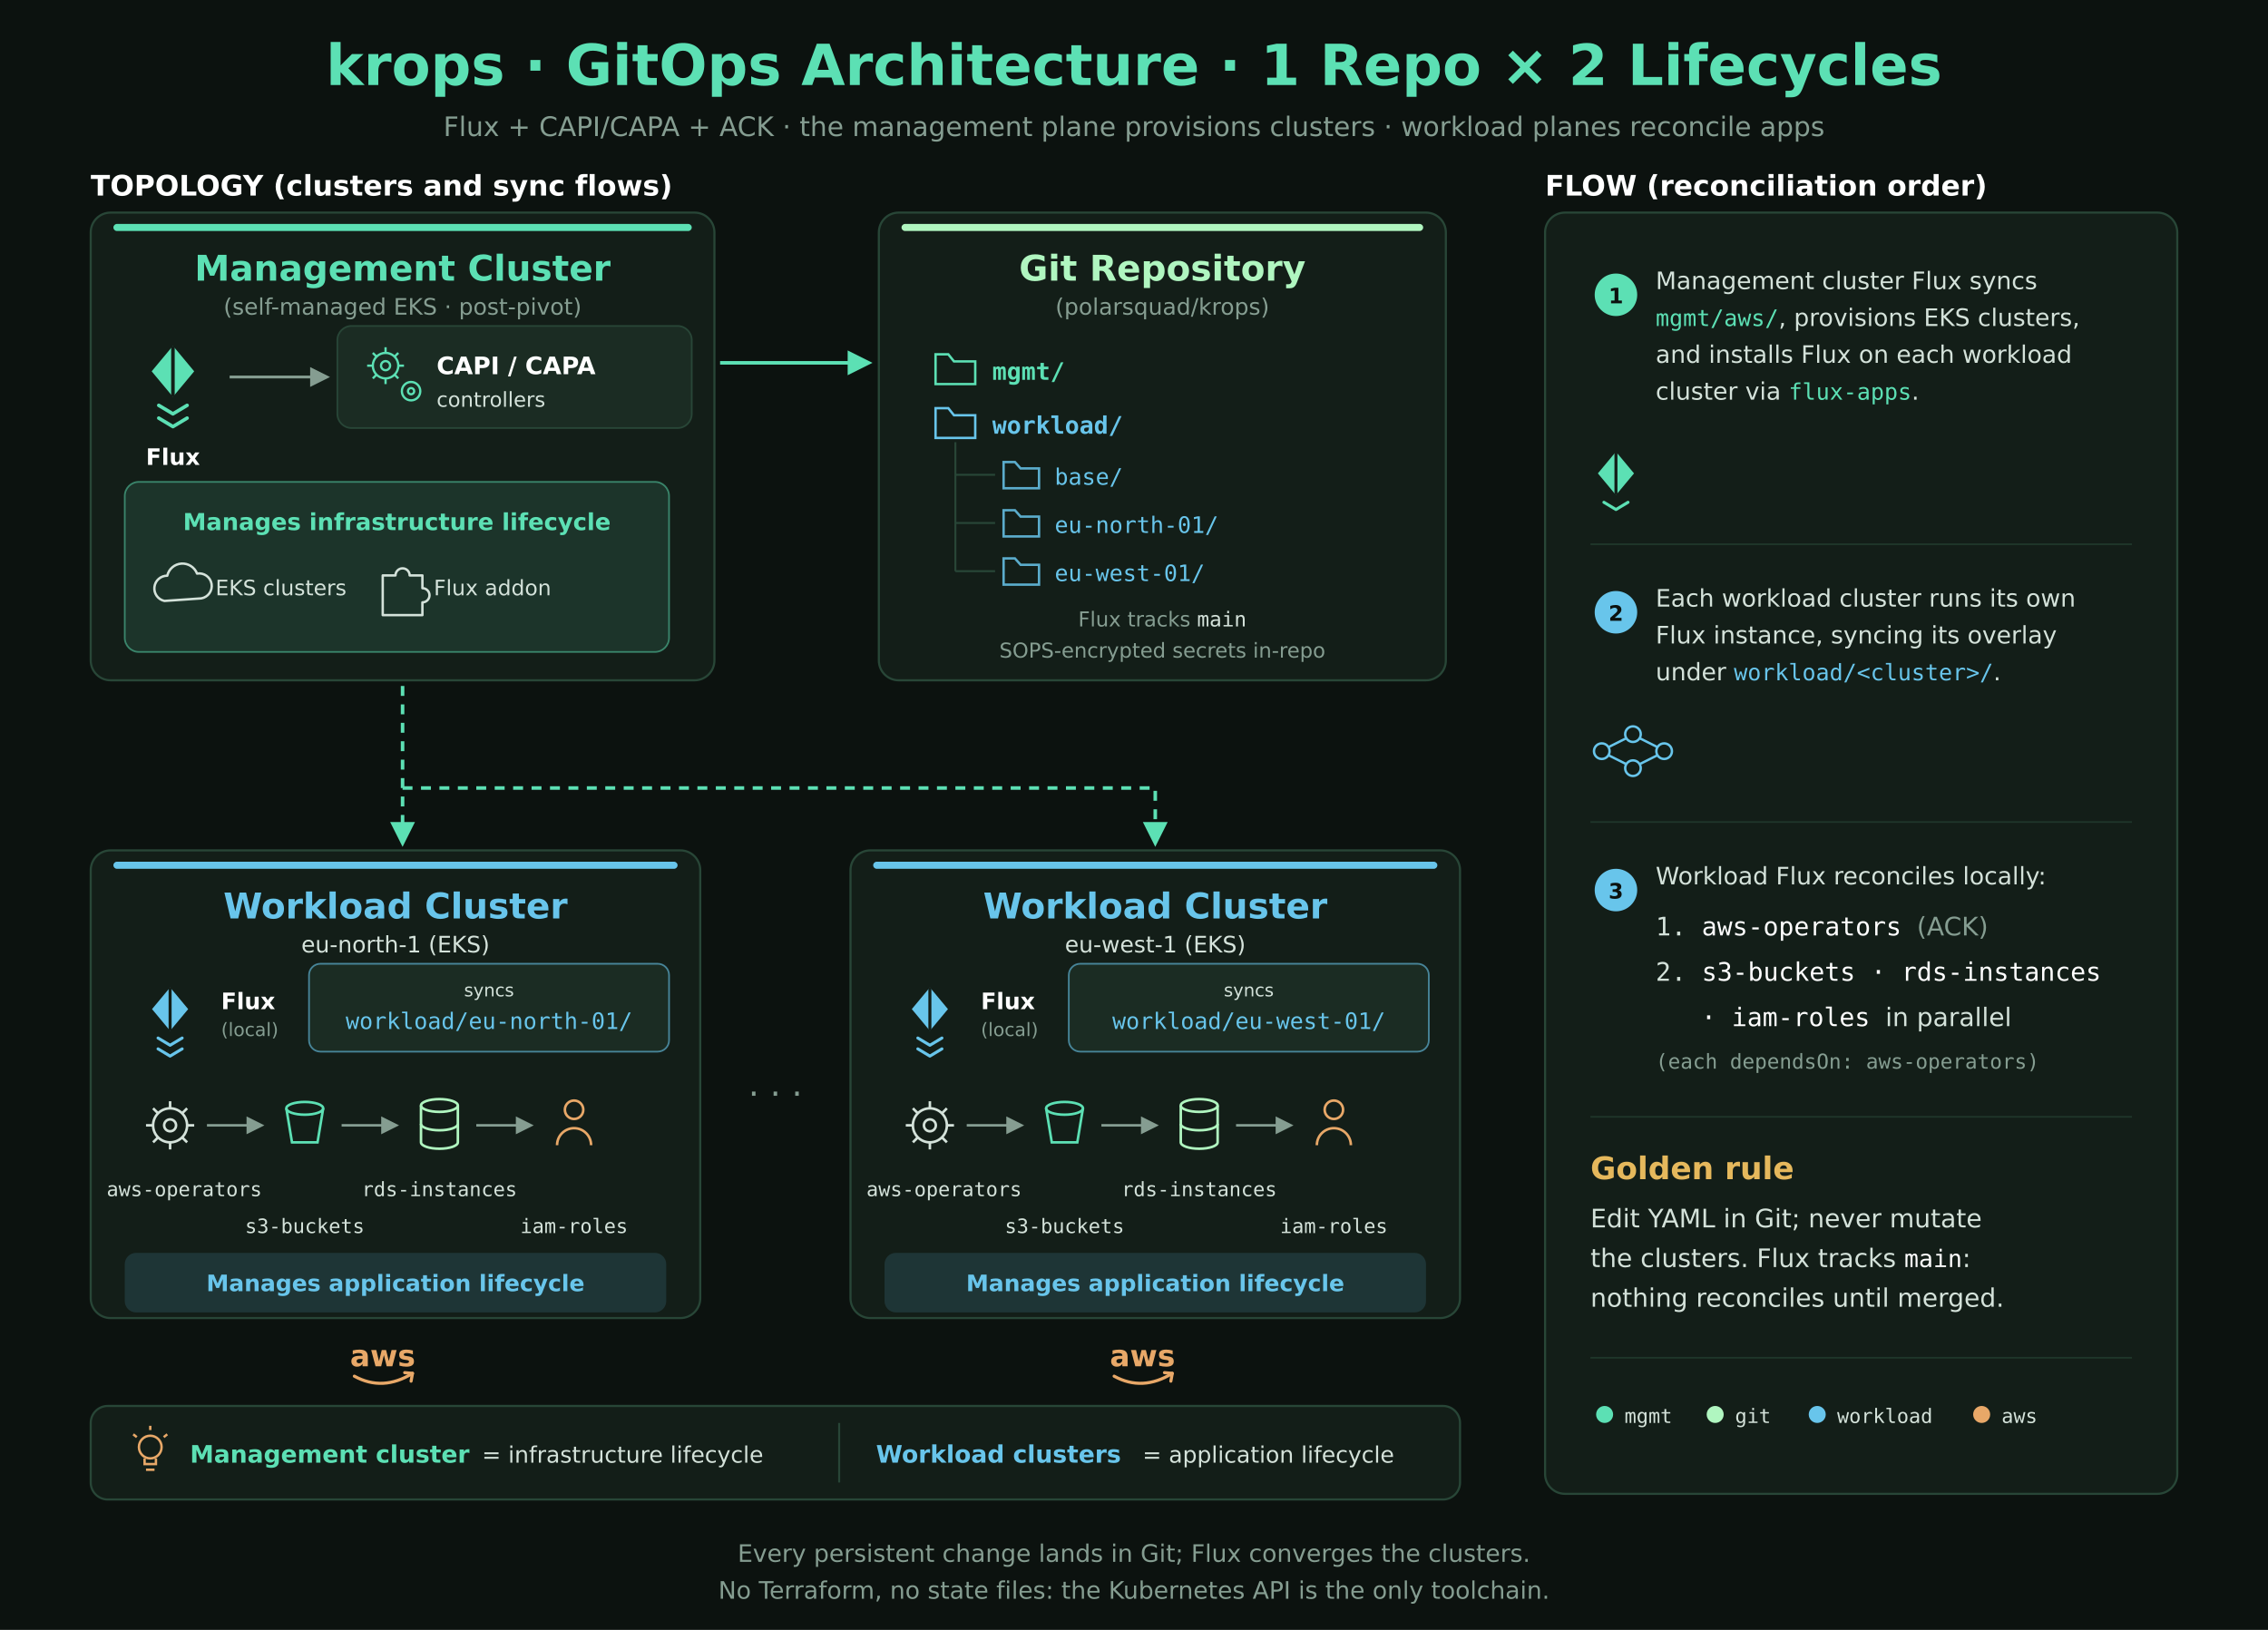
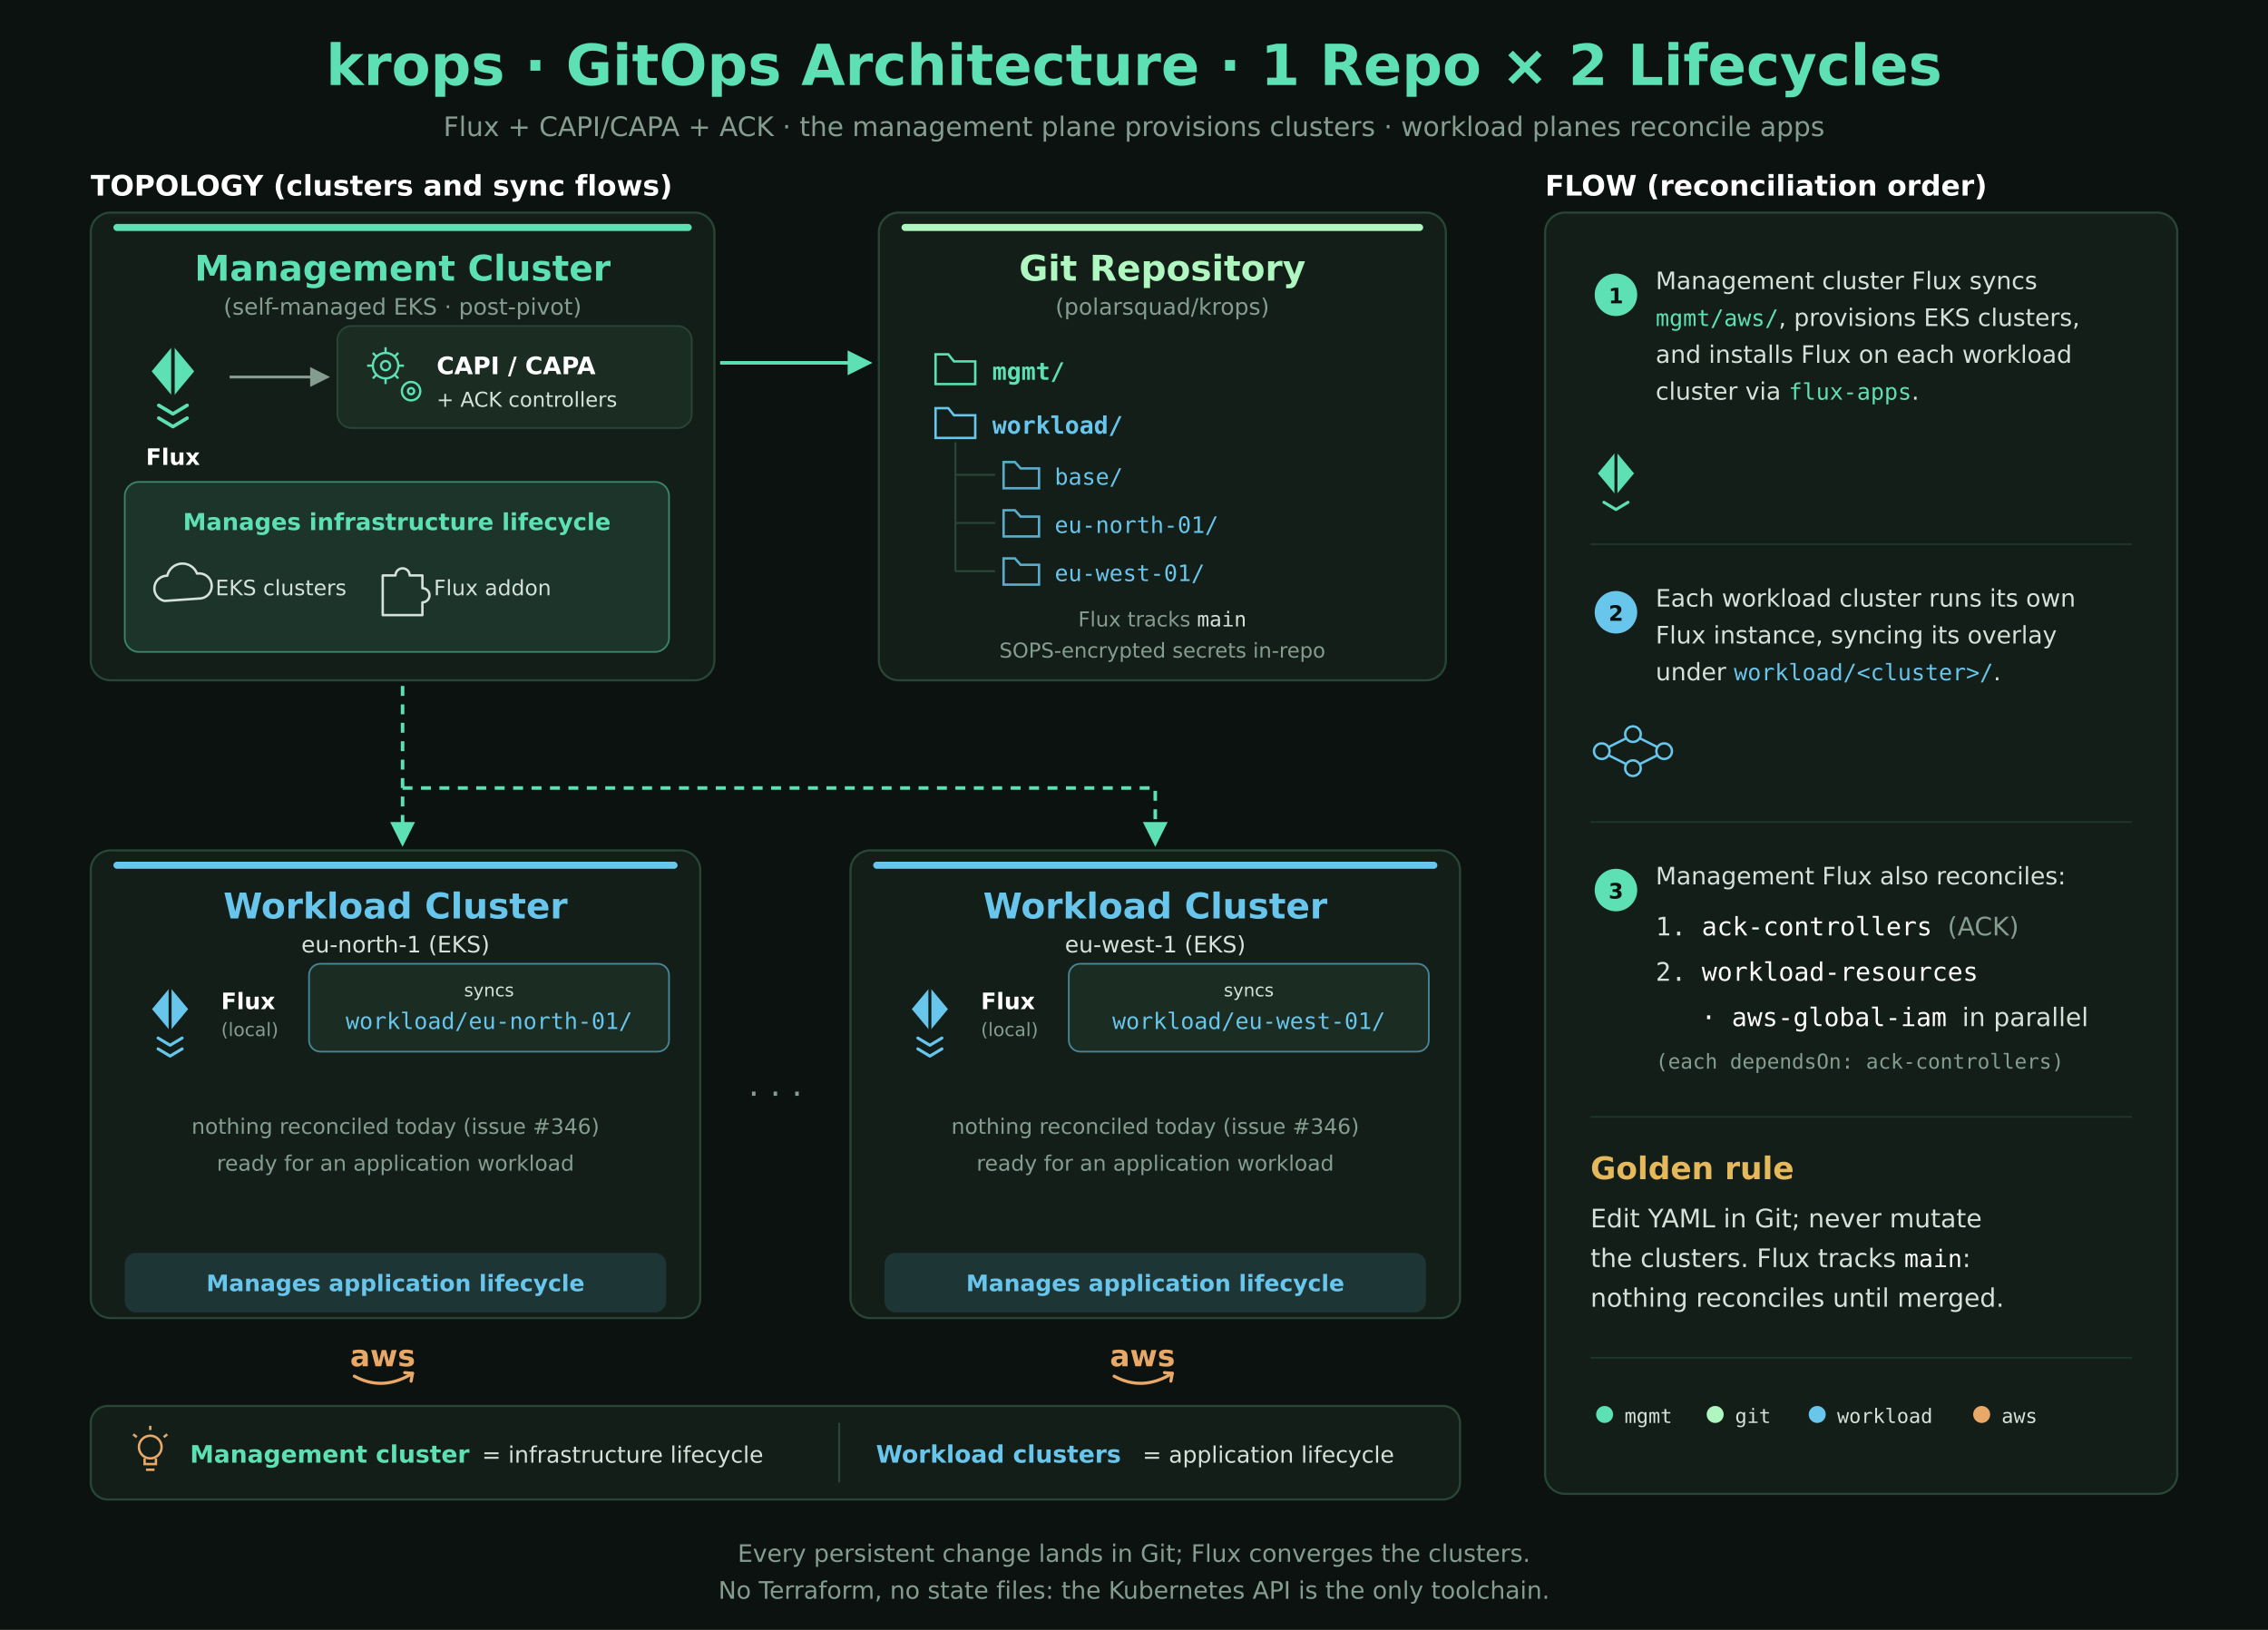
<svg xmlns="http://www.w3.org/2000/svg" width="1600" height="1150" viewBox="0 0 1600 1150">
  <defs>
    <marker id="arrow-teal" viewBox="0 0 10 10" refX="8" refY="5" markerWidth="7" markerHeight="7" orient="auto-start-reverse">
      <path d="M0,0 L10,5 L0,10 z" fill="#5CE0B4" />
    </marker>
    <marker id="arrow-gray" viewBox="0 0 10 10" refX="8" refY="5" markerWidth="7" markerHeight="7" orient="auto-start-reverse">
      <path d="M0,0 L10,5 L0,10 z" fill="#859D91" />
    </marker>
  </defs>
  <rect width="1600" height="1150" fill="#0C120F" />
  <text x="800" y="60" text-anchor="middle" font-family="DejaVu Sans" font-size="40" font-weight="bold" fill="#5CE0B4">krops · GitOps Architecture · 1 Repo × 2 Lifecycles</text>
  <text x="800" y="96" text-anchor="middle" font-family="DejaVu Sans" font-size="19" fill="#859D91">Flux + CAPI/CAPA + ACK · the management plane provisions clusters · workload planes reconcile apps</text>
  <text x="64" y="138" font-family="DejaVu Sans" font-size="20" font-weight="bold" fill="#FFFFFF">TOPOLOGY (clusters and sync flows)</text>
  <text x="1090" y="138" font-family="DejaVu Sans" font-size="20" font-weight="bold" fill="#FFFFFF">FLOW (reconciliation order)</text>
  <line x1="508" y1="256" x2="612" y2="256" stroke="#5CE0B4" stroke-width="2.5" marker-end="url(#arrow-teal)" />
  <path d="M284,484 V594" fill="none" stroke="#5CE0B4" stroke-width="2.5" stroke-dasharray="7,6" marker-end="url(#arrow-teal)" />
  <path d="M284,556 H815 V594" fill="none" stroke="#5CE0B4" stroke-width="2.5" stroke-dasharray="7,6" marker-end="url(#arrow-teal)" />
  <rect x="64" y="150" width="440" height="330" rx="14" fill="#131E18" stroke="#284637" stroke-width="1.5" />
  <rect x="80" y="158" width="408" height="5" rx="2.5" fill="#5CE0B4" />
  <text x="284" y="198" text-anchor="middle" font-family="DejaVu Sans" font-size="25" font-weight="bold" fill="#5CE0B4">Management Cluster</text>
  <text x="284" y="222" text-anchor="middle" font-family="DejaVu Sans" font-size="16" fill="#859D91">(self-managed EKS · post-pivot)</text>
  <g transform="translate(122,262)">
    <path d="M0,-18 L15,0 L0,18 L-15,0 Z" fill="#5CE0B4" />
    <line x1="0" y1="-18" x2="0" y2="18" stroke="#131E18" stroke-width="2.5" />
    <path d="M-10,24 L0,30 L10,24" fill="none" stroke="#5CE0B4" stroke-width="2.5" stroke-linecap="round" stroke-linejoin="round" />
    <path d="M-10,33 L0,39 L10,33" fill="none" stroke="#5CE0B4" stroke-width="2.5" stroke-linecap="round" stroke-linejoin="round" />
  </g>
  <text x="122" y="328" text-anchor="middle" font-family="DejaVu Sans" font-size="16" font-weight="bold" fill="#FFFFFF">Flux</text>
  <line x1="162" y1="266" x2="230" y2="266" stroke="#859D91" stroke-width="2" marker-end="url(#arrow-gray)" />
  <rect x="238" y="230" width="250" height="72" rx="10" fill="#1B2C23" stroke="#284637" stroke-width="1.2" />
  <g stroke="#5CE0B4" stroke-width="1.6" fill="none">
    <circle cx="272" cy="258" r="9" />
    <circle cx="272" cy="258" r="3.2" />
    <g>
      <line x1="272" y1="245" x2="272" y2="249" />
      <line x1="272" y1="267" x2="272" y2="271" />
      <line x1="259" y1="258" x2="263" y2="258" />
      <line x1="281" y1="258" x2="285" y2="258" />
      <line x1="263" y1="249" x2="266" y2="252" />
      <line x1="278" y1="264" x2="281" y2="267" />
      <line x1="263" y1="267" x2="266" y2="264" />
      <line x1="278" y1="252" x2="281" y2="249" />
    </g>
    <circle cx="290" cy="276" r="6.5" />
    <circle cx="290" cy="276" r="2.2" />
  </g>
  <text x="308" y="264" font-family="DejaVu Sans" font-size="17" font-weight="bold" fill="#FFFFFF">CAPI / CAPA</text>
-   <text x="308" y="287" font-family="DejaVu Sans" font-size="14.5" fill="#D4E2DA">controllers</text>
+   <text x="308" y="287" font-family="DejaVu Sans" font-size="14.5" fill="#D4E2DA">+ ACK controllers</text>
  <rect x="88" y="340" width="384" height="120" rx="10" fill="#5CE0B4" fill-opacity="0.12" stroke="#5CE0B4" stroke-opacity="0.5" stroke-width="1.2" />
  <text x="280" y="374" text-anchor="middle" font-family="DejaVu Sans" font-size="16.5" font-weight="bold" fill="#5CE0B4">Manages infrastructure lifecycle</text>
  <path d="M116,424 a9,9 0 0 1 2,-17.8 a11,11 0 0 1 21,-1.5 a8.5,8.5 0 0 1 3,17.5 z" fill="none" stroke="#D4E2DA" stroke-width="1.7" stroke-linejoin="round" />
  <text x="152" y="420" font-family="DejaVu Sans" font-size="15" fill="#D4E2DA">EKS clusters</text>
  <g fill="none" stroke="#D4E2DA" stroke-width="1.7" stroke-linejoin="round">
    <path d="M270,406 h9 a5,5 0 1 1 10,0 h9 v9 a5,5 0 1 1 0,10 v9 h-28 z" />
  </g>
  <text x="306" y="420" font-family="DejaVu Sans" font-size="15" fill="#D4E2DA">Flux addon</text>
  <rect x="620" y="150" width="400" height="330" rx="14" fill="#131E18" stroke="#284637" stroke-width="1.5" />
  <rect x="636" y="158" width="368" height="5" rx="2.5" fill="#B0F6C0" />
  <text x="820" y="198" text-anchor="middle" font-family="DejaVu Sans" font-size="25" font-weight="bold" fill="#B0F6C0">Git Repository</text>
  <text x="820" y="222" text-anchor="middle" font-family="DejaVu Sans" font-size="16" fill="#859D91">(polarsquad/krops)</text>
  <g fill="none" stroke-width="1.7">
    <path d="M660,250 h9 l4,5 h15 v16 h-28 z" stroke="#5CE0B4" />
    <path d="M660,288 h9 l4,5 h15 v16 h-28 z" stroke="#68C5EB" />
    <path d="M708,326 h8 l4,4.5 h13 v14 h-25 z" stroke="#68C5EB" stroke-opacity="0.85" />
    <path d="M708,360 h8 l4,4.5 h13 v14 h-25 z" stroke="#68C5EB" stroke-opacity="0.85" />
    <path d="M708,394 h8 l4,4.5 h13 v14 h-25 z" stroke="#68C5EB" stroke-opacity="0.85" />
  </g>
  <g stroke="#284637" stroke-width="1.4" fill="none">
    <path d="M674,312 V403 M674,335 h28 M674,369 h28 M674,403 h28" />
  </g>
  <text x="700" y="268" font-family="DejaVu Sans Mono" font-size="17" font-weight="bold" fill="#5CE0B4">mgmt/</text>
  <text x="700" y="306" font-family="DejaVu Sans Mono" font-size="17" font-weight="bold" fill="#68C5EB">workload/</text>
  <text x="744" y="342" font-family="DejaVu Sans Mono" font-size="16" fill="#68C5EB">base/</text>
  <text x="744" y="376" font-family="DejaVu Sans Mono" font-size="16" fill="#68C5EB">eu-north-01/</text>
  <text x="744" y="410" font-family="DejaVu Sans Mono" font-size="16" fill="#68C5EB">eu-west-01/</text>
  <text x="820" y="442" text-anchor="middle" font-family="DejaVu Sans" font-size="14.5" fill="#859D91">Flux tracks <tspan font-family="DejaVu Sans Mono" fill="#D4E2DA">main</tspan>
  </text>
  <text x="820" y="464" text-anchor="middle" font-family="DejaVu Sans" font-size="14.5" fill="#859D91">SOPS-encrypted secrets in-repo</text>
  <g>
    <rect x="64" y="600" width="430" height="330" rx="14" fill="#131E18" stroke="#284637" stroke-width="1.5" />
    <rect x="80" y="608" width="398" height="5" rx="2.5" fill="#68C5EB" />
    <text x="279" y="648" text-anchor="middle" font-family="DejaVu Sans" font-size="25" font-weight="bold" fill="#68C5EB">Workload Cluster</text>
    <text x="279" y="672" text-anchor="middle" font-family="DejaVu Sans" font-size="16" fill="#D4E2DA">eu-north-1 (EKS)</text>
    <g transform="translate(120,712) scale(0.85)">
      <path d="M0,-18 L15,0 L0,18 L-15,0 Z" fill="#68C5EB" />
      <line x1="0" y1="-18" x2="0" y2="18" stroke="#131E18" stroke-width="2.5" />
      <path d="M-10,24 L0,30 L10,24" fill="none" stroke="#68C5EB" stroke-width="2.5" stroke-linecap="round" stroke-linejoin="round" />
      <path d="M-10,33 L0,39 L10,33" fill="none" stroke="#68C5EB" stroke-width="2.5" stroke-linecap="round" stroke-linejoin="round" />
    </g>
    <text x="156" y="712" font-family="DejaVu Sans" font-size="16" font-weight="bold" fill="#FFFFFF">Flux</text>
    <text x="156" y="731" font-family="DejaVu Sans" font-size="13" fill="#859D91">(local)</text>
    <rect x="218" y="680" width="254" height="62" rx="8" fill="#1B2C23" stroke="#68C5EB" stroke-opacity="0.6" stroke-width="1.2" />
    <text x="345" y="703" text-anchor="middle" font-family="DejaVu Sans" font-size="12.5" fill="#D4E2DA">syncs</text>
    <text x="345" y="726" text-anchor="middle" font-family="DejaVu Sans Mono" font-size="16" fill="#68C5EB">workload/eu-north-01/</text>
  </g>
  <g>
    <rect x="600" y="600" width="430" height="330" rx="14" fill="#131E18" stroke="#284637" stroke-width="1.5" />
    <rect x="616" y="608" width="398" height="5" rx="2.5" fill="#68C5EB" />
    <text x="815" y="648" text-anchor="middle" font-family="DejaVu Sans" font-size="25" font-weight="bold" fill="#68C5EB">Workload Cluster</text>
    <text x="815" y="672" text-anchor="middle" font-family="DejaVu Sans" font-size="16" fill="#D4E2DA">eu-west-1 (EKS)</text>
    <g transform="translate(656,712) scale(0.85)">
      <path d="M0,-18 L15,0 L0,18 L-15,0 Z" fill="#68C5EB" />
      <line x1="0" y1="-18" x2="0" y2="18" stroke="#131E18" stroke-width="2.5" />
      <path d="M-10,24 L0,30 L10,24" fill="none" stroke="#68C5EB" stroke-width="2.5" stroke-linecap="round" stroke-linejoin="round" />
      <path d="M-10,33 L0,39 L10,33" fill="none" stroke="#68C5EB" stroke-width="2.5" stroke-linecap="round" stroke-linejoin="round" />
    </g>
    <text x="692" y="712" font-family="DejaVu Sans" font-size="16" font-weight="bold" fill="#FFFFFF">Flux</text>
    <text x="692" y="731" font-family="DejaVu Sans" font-size="13" fill="#859D91">(local)</text>
    <rect x="754" y="680" width="254" height="62" rx="8" fill="#1B2C23" stroke="#68C5EB" stroke-opacity="0.6" stroke-width="1.2" />
    <text x="881" y="703" text-anchor="middle" font-family="DejaVu Sans" font-size="12.5" fill="#D4E2DA">syncs</text>
    <text x="881" y="726" text-anchor="middle" font-family="DejaVu Sans Mono" font-size="16" fill="#68C5EB">workload/eu-west-01/</text>
  </g>
-   <g id="pipe1">
-     <g stroke="#D4E2DA" stroke-width="1.8" fill="none">
-       <circle cx="120" cy="794" r="12" />
-       <circle cx="120" cy="794" r="4.2" />
-       <line x1="120" y1="777" x2="120" y2="782" />
-       <line x1="120" y1="806" x2="120" y2="811" />
-       <line x1="103" y1="794" x2="108" y2="794" />
-       <line x1="132" y1="794" x2="137" y2="794" />
-       <line x1="108" y1="782" x2="111.5" y2="785.5" />
-       <line x1="128.5" y1="802.5" x2="132" y2="806" />
-       <line x1="108" y1="806" x2="111.5" y2="802.5" />
-       <line x1="128.5" y1="785.5" x2="132" y2="782" />
-     </g>
-     <line x1="146" y1="794" x2="184" y2="794" stroke="#859D91" stroke-width="1.8" marker-end="url(#arrow-gray)" />
-     <g stroke="#5CE0B4" stroke-width="1.8" fill="none">
-       <ellipse cx="215" cy="782" rx="13" ry="4.5" />
-       <path d="M202,782 L206,806 h18 L228,782" />
-     </g>
-     <line x1="241" y1="794" x2="279" y2="794" stroke="#859D91" stroke-width="1.8" marker-end="url(#arrow-gray)" />
-     <g stroke="#B0F6C0" stroke-width="1.8" fill="none">
-       <ellipse cx="310" cy="780" rx="13" ry="4.5" />
-       <path d="M297,780 V806 a13,4.5 0 0 0 26,0 V780" />
-       <path d="M297,793 a13,4.5 0 0 0 26,0" />
-     </g>
-     <line x1="336" y1="794" x2="374" y2="794" stroke="#859D91" stroke-width="1.8" marker-end="url(#arrow-gray)" />
-     <g stroke="#E8A868" stroke-width="1.8" fill="none">
-       <circle cx="405" cy="783" r="6.5" />
-       <path d="M393,808 a12,12 0 0 1 24,0" />
-     </g>
-     <text x="130" y="844" text-anchor="middle" font-family="DejaVu Sans Mono" font-size="14" fill="#D4E2DA">aws-operators</text>
-     <text x="215" y="870" text-anchor="middle" font-family="DejaVu Sans Mono" font-size="14" fill="#D4E2DA">s3-buckets</text>
-     <text x="310" y="844" text-anchor="middle" font-family="DejaVu Sans Mono" font-size="14" fill="#D4E2DA">rds-instances</text>
-     <text x="405" y="870" text-anchor="middle" font-family="DejaVu Sans Mono" font-size="14" fill="#D4E2DA">iam-roles</text>
+   <g id="wlempty">
+     <text x="279" y="800" text-anchor="middle" font-family="DejaVu Sans" font-size="15" fill="#859D91">nothing reconciled today (issue #346)</text>
+     <text x="279" y="826" text-anchor="middle" font-family="DejaVu Sans" font-size="15" fill="#859D91">ready for an application workload</text>
  </g>
-   <use href="#pipe1" x="536" y="0" />
+   <use href="#wlempty" x="536" y="0" />
  <rect x="88" y="884" width="382" height="42" rx="8" fill="#68C5EB" fill-opacity="0.14" />
  <text x="279" y="911" text-anchor="middle" font-family="DejaVu Sans" font-size="16" font-weight="bold" fill="#68C5EB">Manages application lifecycle</text>
  <rect x="624" y="884" width="382" height="42" rx="8" fill="#68C5EB" fill-opacity="0.14" />
  <text x="815" y="911" text-anchor="middle" font-family="DejaVu Sans" font-size="16" font-weight="bold" fill="#68C5EB">Manages application lifecycle</text>
  <text x="547" y="780" text-anchor="middle" font-family="DejaVu Sans" font-size="24" fill="#859D91">· · ·</text>
  <g id="awsmark">
    <text x="270" y="964" text-anchor="middle" font-family="DejaVu Sans" font-size="21" font-weight="bold" fill="#E8A868">aws</text>
    <path d="M250,971 Q270,982 291,969" fill="none" stroke="#E8A868" stroke-width="2.2" stroke-linecap="round" />
    <path d="M291,969 l-1,5.5 M291,969 l-5.5,-0.5" stroke="#E8A868" stroke-width="2.2" stroke-linecap="round" />
  </g>
  <use href="#awsmark" x="536" y="0" />
  <rect x="64" y="992" width="966" height="66" rx="12" fill="#131E18" stroke="#284637" stroke-width="1.5" />
  <g stroke="#E8A868" stroke-width="1.7" fill="none">
    <circle cx="106" cy="1021" r="8" />
    <path d="M102,1029 v4 h8 v-4 M103,1037 h6" />
    <line x1="106" y1="1006" x2="106" y2="1009" />
    <line x1="94" y1="1012" x2="96.5" y2="1014" />
    <line x1="118" y1="1012" x2="115.5" y2="1014" />
  </g>
  <text x="134" y="1032" font-family="DejaVu Sans" font-size="17" font-weight="bold" fill="#5CE0B4">Management cluster</text>
  <text x="340" y="1032" font-family="DejaVu Sans" font-size="16" fill="#D4E2DA">= infrastructure lifecycle</text>
  <line x1="592" y1="1004" x2="592" y2="1046" stroke="#284637" stroke-width="1.4" />
  <text x="618" y="1032" font-family="DejaVu Sans" font-size="17" font-weight="bold" fill="#68C5EB">Workload clusters</text>
  <text x="806" y="1032" font-family="DejaVu Sans" font-size="16" fill="#D4E2DA">= application lifecycle</text>
  <rect x="1090" y="150" width="446" height="904" rx="14" fill="#131E18" stroke="#284637" stroke-width="1.5" />
  <circle cx="1140" cy="208" r="15" fill="#5CE0B4" />
  <text x="1140" y="214" text-anchor="middle" font-family="DejaVu Sans" font-size="15" font-weight="bold" fill="#0C120F">1</text>
  <text x="1168" y="204" font-family="DejaVu Sans" font-size="17" fill="#D4E2DA">Management cluster Flux syncs</text>
  <text x="1168" y="230" font-family="DejaVu Sans Mono" font-size="16" fill="#5CE0B4">mgmt/aws/<tspan font-family="DejaVu Sans" font-size="17" fill="#D4E2DA">, provisions EKS clusters,</tspan>
  </text>
  <text x="1168" y="256" font-family="DejaVu Sans" font-size="17" fill="#D4E2DA">and installs Flux on each workload</text>
  <text x="1168" y="282" font-family="DejaVu Sans" font-size="17" fill="#D4E2DA">cluster via <tspan font-family="DejaVu Sans Mono" font-size="16" fill="#5CE0B4">flux-apps</tspan>.</text>
  <g transform="translate(1140,334) scale(0.85)">
    <path d="M0,-18 L15,0 L0,18 L-15,0 Z" fill="#5CE0B4" />
    <line x1="0" y1="-18" x2="0" y2="18" stroke="#131E18" stroke-width="2.5" />
    <path d="M-10,24 L0,30 L10,24" fill="none" stroke="#5CE0B4" stroke-width="2.5" stroke-linecap="round" stroke-linejoin="round" />
  </g>
  <line x1="1122" y1="384" x2="1504" y2="384" stroke="#1F362A" stroke-width="1.2" />
  <circle cx="1140" cy="432" r="15" fill="#68C5EB" />
  <text x="1140" y="438" text-anchor="middle" font-family="DejaVu Sans" font-size="15" font-weight="bold" fill="#0C120F">2</text>
  <text x="1168" y="428" font-family="DejaVu Sans" font-size="17" fill="#D4E2DA">Each workload cluster runs its own</text>
  <text x="1168" y="454" font-family="DejaVu Sans" font-size="17" fill="#D4E2DA">Flux instance, syncing its overlay</text>
  <text x="1168" y="480" font-family="DejaVu Sans" font-size="17" fill="#D4E2DA">under <tspan font-family="DejaVu Sans Mono" font-size="16" fill="#68C5EB">workload/&lt;cluster&gt;/</tspan>.</text>
  <g stroke="#68C5EB" stroke-width="1.7" fill="none">
    <circle cx="1130" cy="530" r="5.5" />
    <circle cx="1152" cy="518" r="5.5" />
    <circle cx="1152" cy="542" r="5.5" />
    <circle cx="1174" cy="530" r="5.5" />
    <line x1="1135" y1="527" x2="1147" y2="521" />
    <line x1="1135" y1="533" x2="1147" y2="539" />
    <line x1="1157" y1="521" x2="1169" y2="527" />
    <line x1="1157" y1="539" x2="1169" y2="533" />
  </g>
  <line x1="1122" y1="580" x2="1504" y2="580" stroke="#1F362A" stroke-width="1.2" />
-   <circle cx="1140" cy="628" r="15" fill="#68C5EB" />
+   <circle cx="1140" cy="628" r="15" fill="#5CE0B4" />
  <text x="1140" y="634" text-anchor="middle" font-family="DejaVu Sans" font-size="15" font-weight="bold" fill="#0C120F">3</text>
-   <text x="1168" y="624" font-family="DejaVu Sans" font-size="17" fill="#D4E2DA">Workload Flux reconciles locally:</text>
-   <text x="1168" y="660" font-family="DejaVu Sans Mono" font-size="18" fill="#D4E2DA">1. <tspan fill="#FFFFFF">aws-operators</tspan>
+   <text x="1168" y="624" font-family="DejaVu Sans" font-size="17" fill="#D4E2DA">Management Flux also reconciles:</text>
+   <text x="1168" y="660" font-family="DejaVu Sans Mono" font-size="18" fill="#D4E2DA">1. <tspan fill="#FFFFFF">ack-controllers</tspan>
    <tspan font-family="DejaVu Sans" fill="#859D91">(ACK)</tspan>
  </text>
-   <text x="1168" y="692" font-family="DejaVu Sans Mono" font-size="18" fill="#D4E2DA">2. <tspan fill="#FFFFFF">s3-buckets · rds-instances</tspan>
+   <text x="1168" y="692" font-family="DejaVu Sans Mono" font-size="18" fill="#D4E2DA">2. <tspan fill="#FFFFFF">workload-resources</tspan>
  </text>
-   <text x="1200" y="724" font-family="DejaVu Sans Mono" font-size="18" fill="#FFFFFF">· iam-roles <tspan font-family="DejaVu Sans" fill="#D4E2DA">in parallel</tspan>
+   <text x="1200" y="724" font-family="DejaVu Sans Mono" font-size="18" fill="#FFFFFF">· aws-global-iam <tspan font-family="DejaVu Sans" fill="#D4E2DA">in parallel</tspan>
  </text>
-   <text x="1168" y="754" font-family="DejaVu Sans Mono" font-size="14.5" fill="#859D91">(each dependsOn: aws-operators)</text>
+   <text x="1168" y="754" font-family="DejaVu Sans Mono" font-size="14.5" fill="#859D91">(each dependsOn: ack-controllers)</text>
  <line x1="1122" y1="788" x2="1504" y2="788" stroke="#1F362A" stroke-width="1.2" />
  <text x="1122" y="832" font-family="DejaVu Sans" font-size="22" font-weight="bold" fill="#E5B85C">Golden rule</text>
  <text x="1122" y="866" font-family="DejaVu Sans" font-size="18" fill="#D4E2DA">Edit YAML in Git; never mutate</text>
  <text x="1122" y="894" font-family="DejaVu Sans" font-size="18" fill="#D4E2DA">the clusters. Flux tracks <tspan font-family="DejaVu Sans Mono" font-size="17" fill="#FFFFFF">main</tspan>:</text>
  <text x="1122" y="922" font-family="DejaVu Sans" font-size="18" fill="#D4E2DA">nothing reconciles until merged.</text>
  <line x1="1122" y1="958" x2="1504" y2="958" stroke="#1F362A" stroke-width="1.2" />
  <circle cx="1132" cy="998" r="6" fill="#5CE0B4" />
  <text x="1146" y="1004" font-family="DejaVu Sans Mono" font-size="14" fill="#D4E2DA">mgmt</text>
  <circle cx="1210" cy="998" r="6" fill="#B0F6C0" />
  <text x="1224" y="1004" font-family="DejaVu Sans Mono" font-size="14" fill="#D4E2DA">git</text>
  <circle cx="1282" cy="998" r="6" fill="#68C5EB" />
  <text x="1296" y="1004" font-family="DejaVu Sans Mono" font-size="14" fill="#D4E2DA">workload</text>
  <circle cx="1398" cy="998" r="6" fill="#E8A868" />
  <text x="1412" y="1004" font-family="DejaVu Sans Mono" font-size="14" fill="#D4E2DA">aws</text>
  <text x="800" y="1102" text-anchor="middle" font-family="DejaVu Sans" font-size="17" fill="#859D91">Every persistent change lands in Git; Flux converges the clusters.</text>
  <text x="800" y="1128" text-anchor="middle" font-family="DejaVu Sans" font-size="17" fill="#859D91">No Terraform, no state files: the Kubernetes API is the only toolchain.</text>
</svg>
